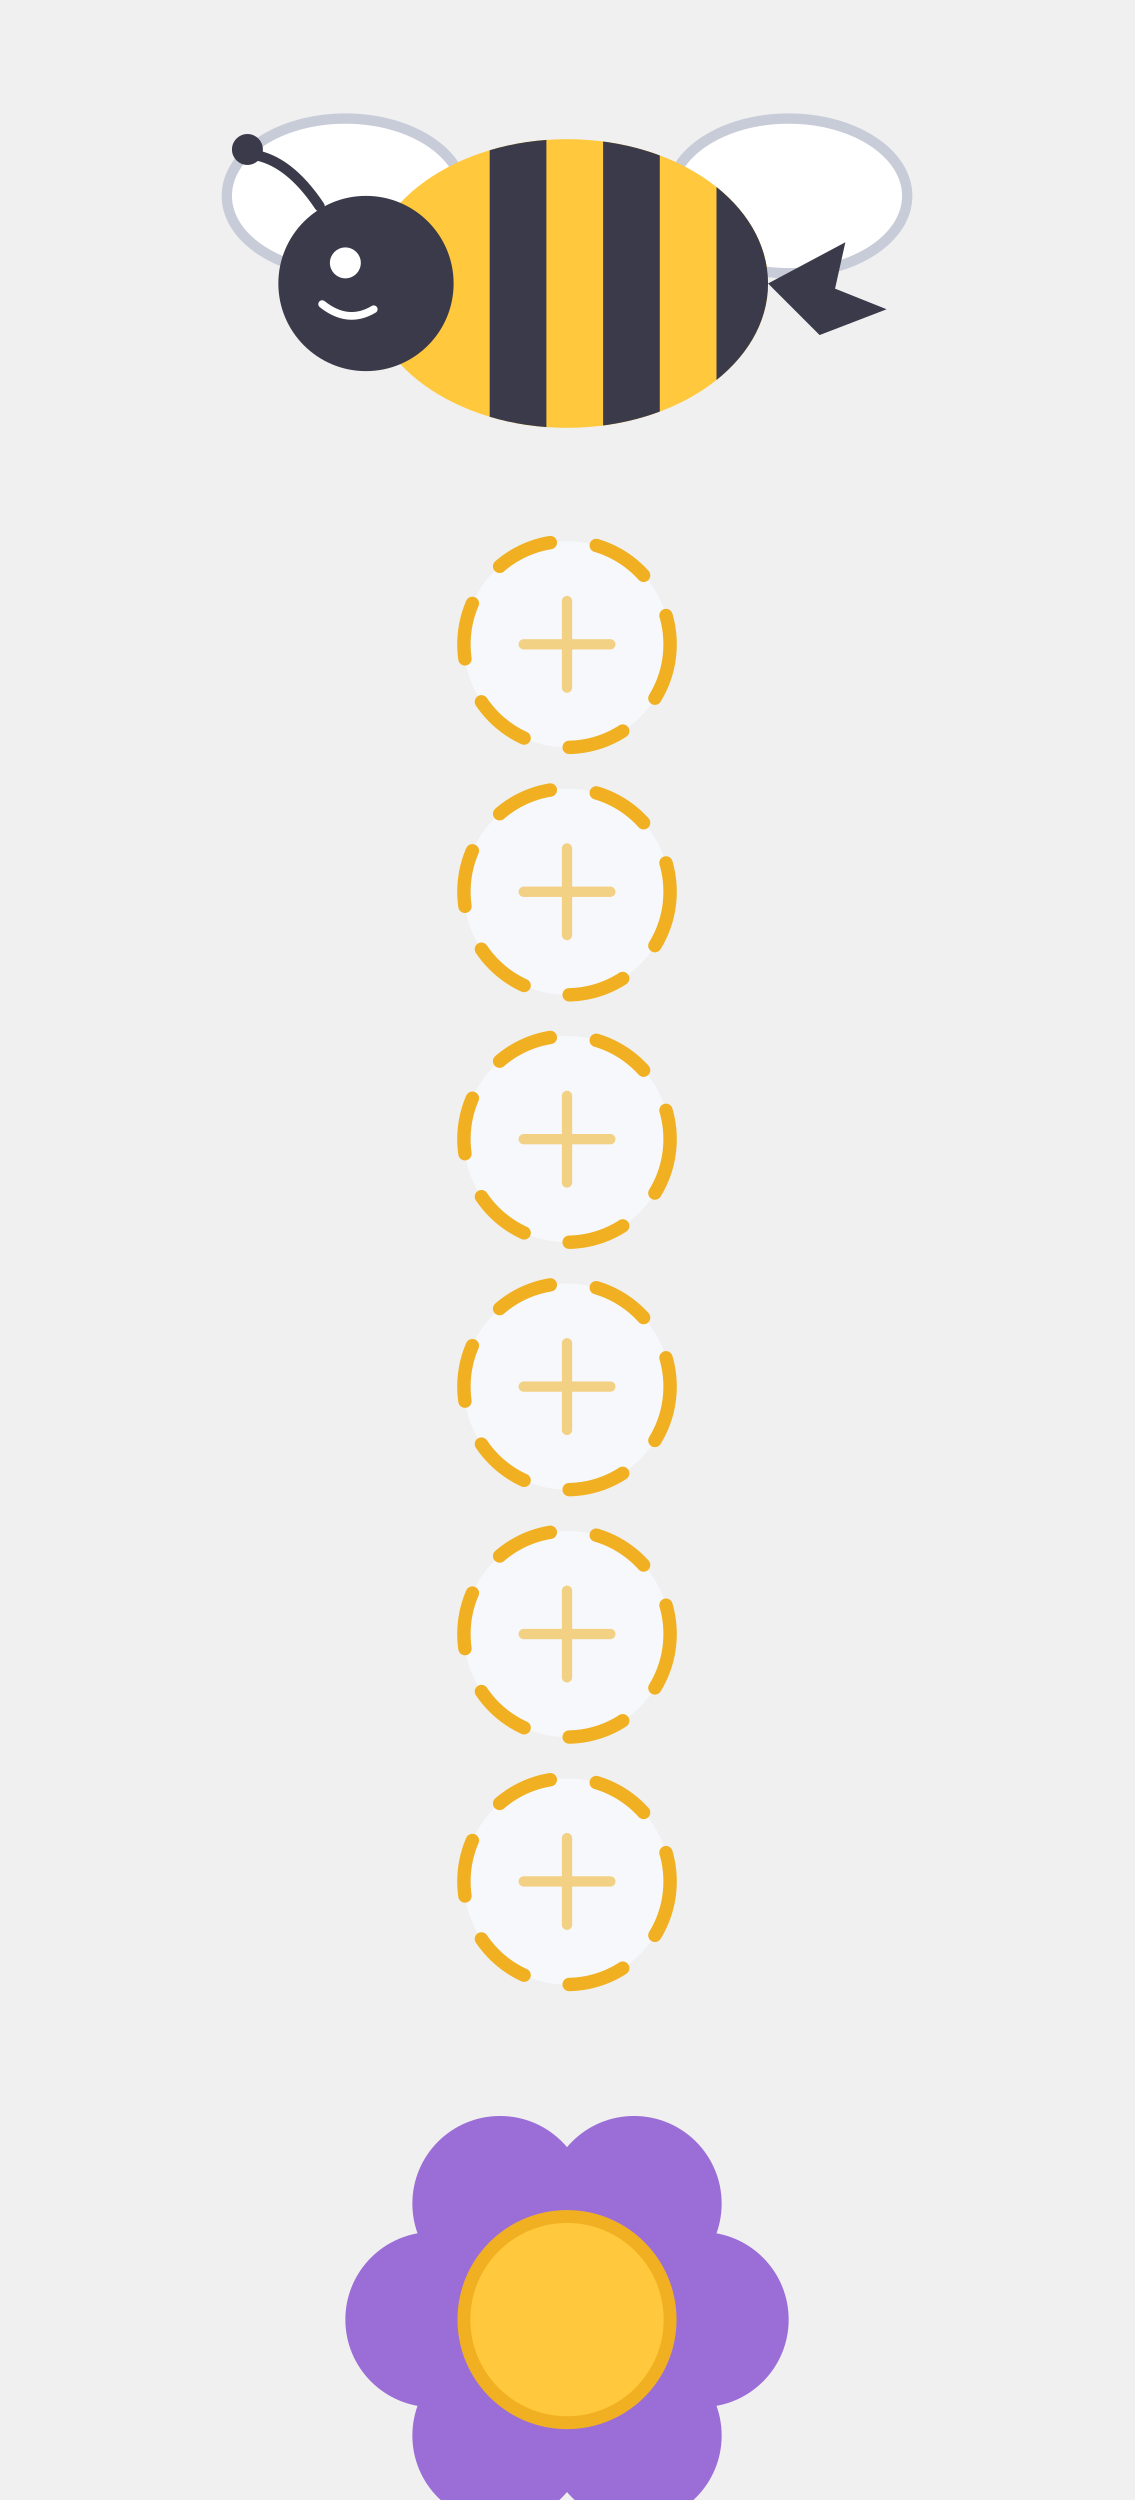
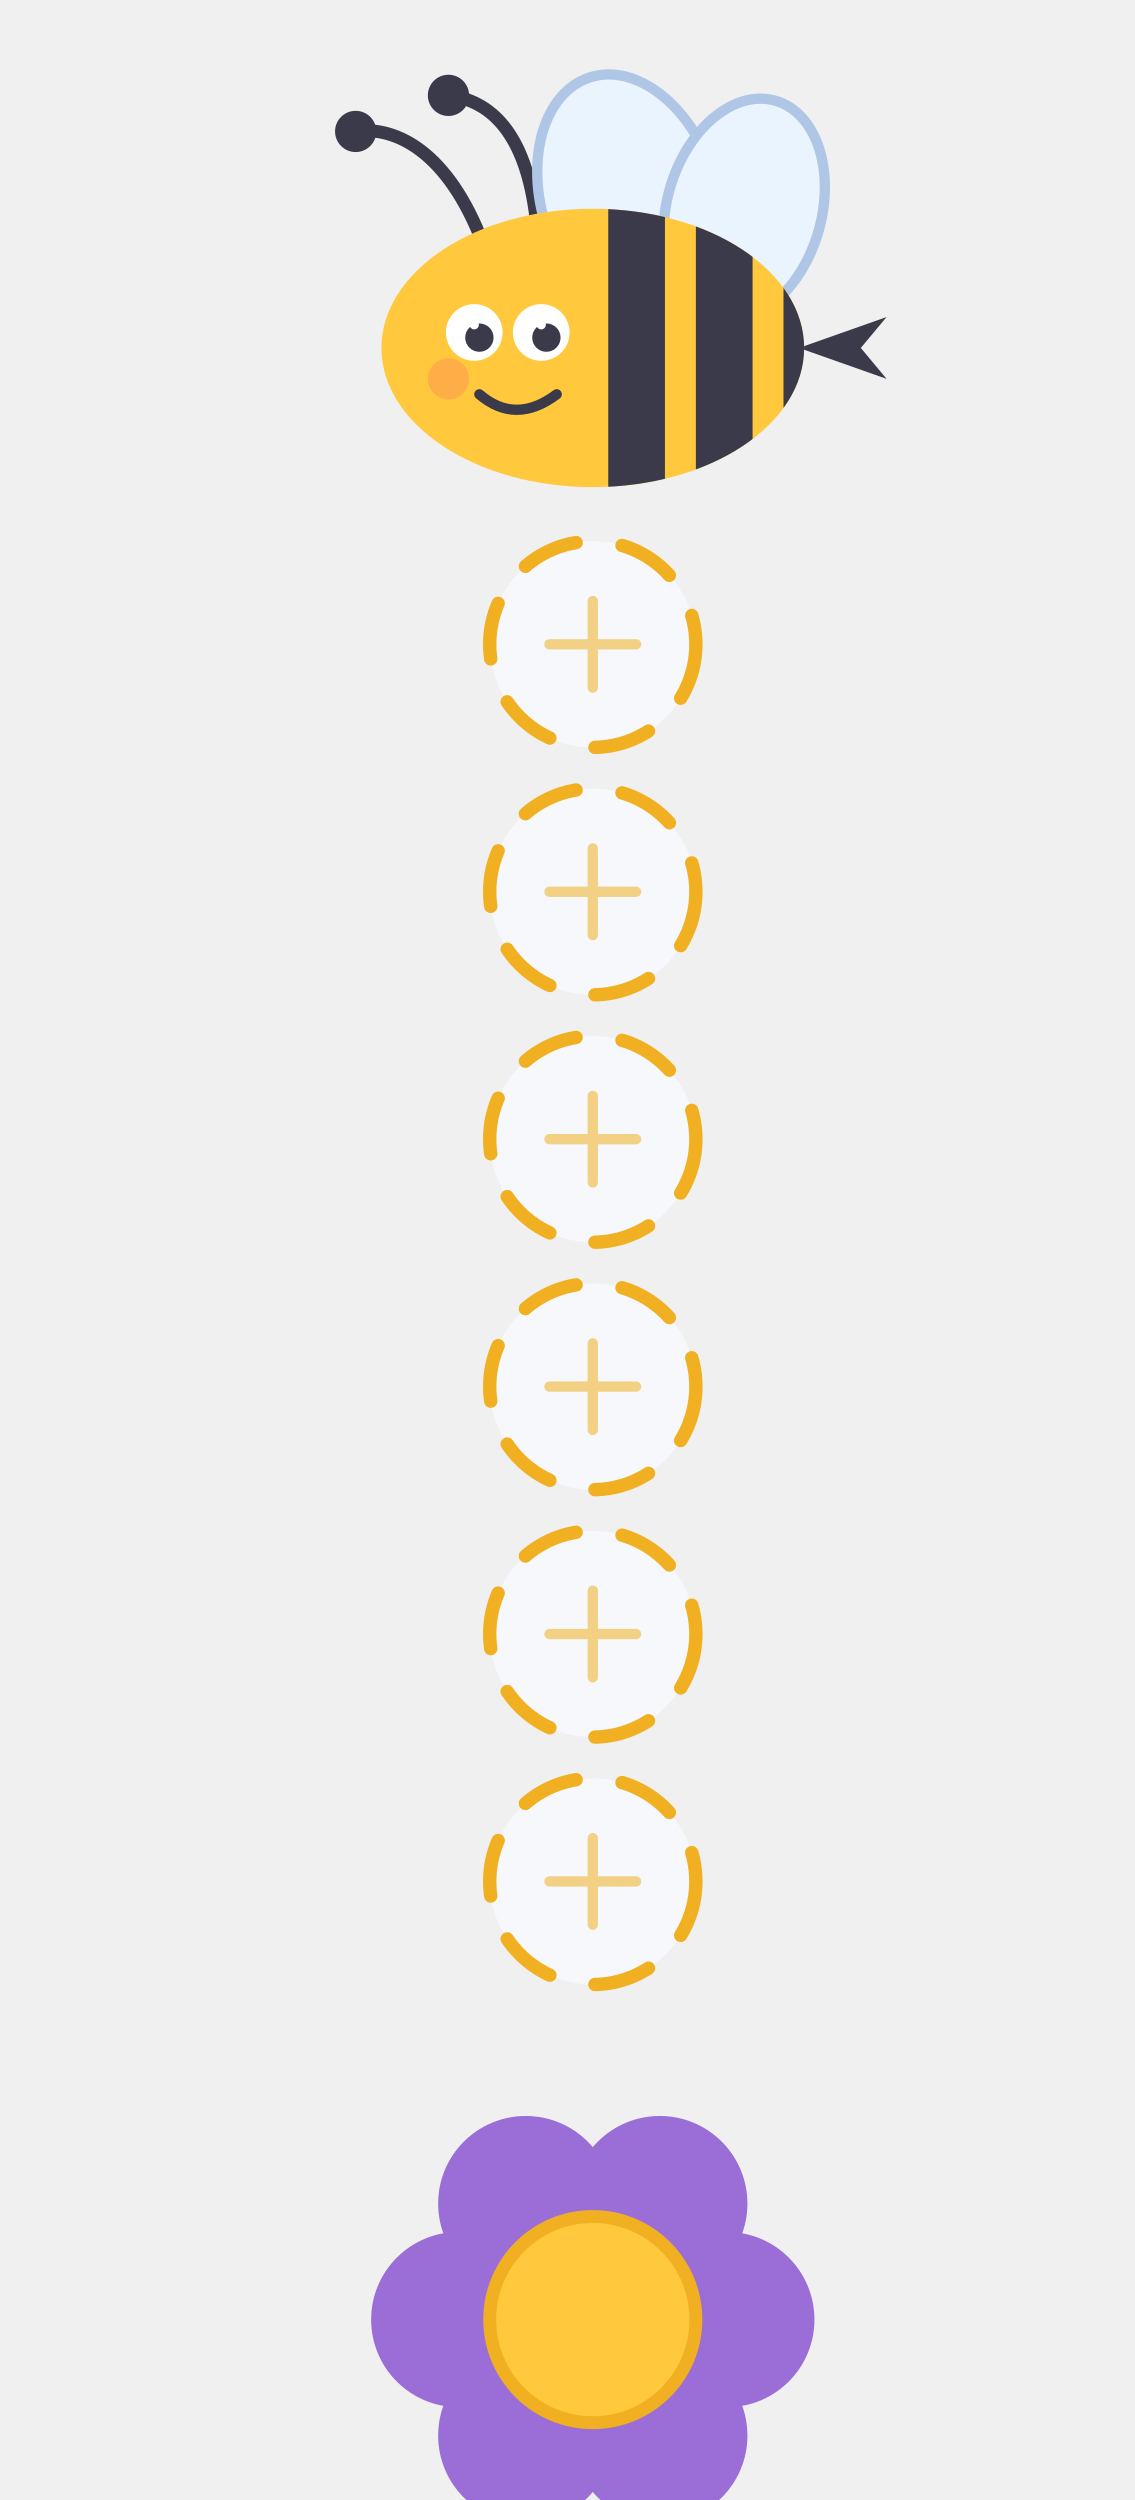
<svg xmlns="http://www.w3.org/2000/svg" viewBox="0 0 440 970" width="440" height="970" font-family="Fredoka, sans-serif">
  <defs>
    <clipPath id="beeb">
-       <ellipse cx="220" cy="110" rx="78" ry="56" />
+       <ellipse cx="230" cy="135" rx="82" ry="54" />
    </clipPath>
  </defs>
-   <ellipse cx="134" cy="76" rx="46" ry="30" fill="#fff" stroke="#C7CCD8" stroke-width="4" />
-   <ellipse cx="306" cy="76" rx="46" ry="30" fill="#fff" stroke="#C7CCD8" stroke-width="4" />
-   <ellipse cx="220" cy="110" rx="78" ry="56" fill="#FFC83D" />
+   <path d="M186,91 C172,57 152,49 138,51" fill="none" stroke="#3A3A4A" stroke-width="5" stroke-linecap="round" />
+   <path d="M208,85 C204,51 190,39 174,37" fill="none" stroke="#3A3A4A" stroke-width="5" stroke-linecap="round" />
+   <circle cx="138" cy="51" r="8" fill="#3A3A4A" />
+   <circle cx="174" cy="37" r="8" fill="#3A3A4A" />
+   <g transform="rotate(-18 248 89)">
+     <ellipse cx="248" cy="77" rx="34" ry="50" fill="#EAF4FF" stroke="#AFC6E6" stroke-width="4" />
+   </g>
+   <g transform="rotate(16 286 91)">
+     <ellipse cx="286" cy="81" rx="30" ry="44" fill="#EAF4FF" stroke="#AFC6E6" stroke-width="4" />
+   </g>
+   <path d="M310,135 l34,-12 l-10,12 l10,12 Z" fill="#3A3A4A" />
+   <ellipse cx="230" cy="135" rx="82" ry="54" fill="#FFC83D" />
  <g clip-path="url(#beeb)">
-     <rect x="190" y="50" width="22" height="120" fill="#3A3A4A" />
-     <rect x="234" y="50" width="22" height="120" fill="#3A3A4A" />
-     <rect x="278" y="50" width="22" height="120" fill="#3A3A4A" />
+     <rect x="236" y="75" width="22" height="120" fill="#3A3A4A" />
+     <rect x="270" y="75" width="22" height="120" fill="#3A3A4A" />
+     <rect x="304" y="75" width="22" height="120" fill="#3A3A4A" />
  </g>
-   <circle cx="142" cy="110" r="34" fill="#3A3A4A" />
-   <circle cx="134" cy="102" r="6" fill="#fff" />
-   <path d="M125,118 q10,8 20,2" fill="none" stroke="#fff" stroke-width="3" stroke-linecap="round" />
-   <path d="M124,80 q-12,-18 -26,-20" fill="none" stroke="#3A3A4A" stroke-width="4" stroke-linecap="round" />
-   <circle cx="96" cy="58" r="6" fill="#3A3A4A" />
-   <path d="M298,110 l30,-16 l-4,18 l20,8 l-26,10 Z" fill="#3A3A4A" />
-   <ellipse cx="272" cy="900" rx="34" ry="34" fill="#9B6DD6" />
-   <ellipse cx="246" cy="945" rx="34" ry="34" fill="#9B6DD6" />
-   <ellipse cx="194" cy="945" rx="34" ry="34" fill="#9B6DD6" />
-   <ellipse cx="168" cy="900" rx="34" ry="34" fill="#9B6DD6" />
-   <ellipse cx="194" cy="855" rx="34" ry="34" fill="#9B6DD6" />
-   <ellipse cx="246" cy="855" rx="34" ry="34" fill="#9B6DD6" />
-   <circle cx="220" cy="900" r="40" fill="#FFC83D" stroke="#F0B021" stroke-width="5" />
-   <circle cx="220.0" cy="250.0" r="40.0" fill="#F6F8FC" stroke="#F0B021" stroke-width="5.2" stroke-dasharray="22.0 18.0" stroke-linecap="round" />
-   <path d="M203.2,250.0 H236.8 M220.0,233.2 V266.8" stroke="#F0B021" stroke-width="4.0" stroke-linecap="round" opacity="0.55" />
-   <circle cx="220.0" cy="346.0" r="40.0" fill="#F6F8FC" stroke="#F0B021" stroke-width="5.2" stroke-dasharray="22.0 18.0" stroke-linecap="round" />
-   <path d="M203.2,346.0 H236.8 M220.0,329.2 V362.8" stroke="#F0B021" stroke-width="4.0" stroke-linecap="round" opacity="0.55" />
-   <circle cx="220.0" cy="442.0" r="40.0" fill="#F6F8FC" stroke="#F0B021" stroke-width="5.2" stroke-dasharray="22.0 18.0" stroke-linecap="round" />
-   <path d="M203.2,442.0 H236.8 M220.0,425.2 V458.8" stroke="#F0B021" stroke-width="4.0" stroke-linecap="round" opacity="0.55" />
-   <circle cx="220.0" cy="538.0" r="40.0" fill="#F6F8FC" stroke="#F0B021" stroke-width="5.2" stroke-dasharray="22.0 18.0" stroke-linecap="round" />
-   <path d="M203.2,538.0 H236.8 M220.0,521.2 V554.8" stroke="#F0B021" stroke-width="4.0" stroke-linecap="round" opacity="0.55" />
-   <circle cx="220.0" cy="634.0" r="40.0" fill="#F6F8FC" stroke="#F0B021" stroke-width="5.2" stroke-dasharray="22.0 18.0" stroke-linecap="round" />
-   <path d="M203.2,634.0 H236.8 M220.0,617.2 V650.8" stroke="#F0B021" stroke-width="4.0" stroke-linecap="round" opacity="0.55" />
-   <circle cx="220.0" cy="730.0" r="40.0" fill="#F6F8FC" stroke="#F0B021" stroke-width="5.2" stroke-dasharray="22.0 18.0" stroke-linecap="round" />
-   <path d="M203.2,730.0 H236.8 M220.0,713.2 V746.8" stroke="#F0B021" stroke-width="4.0" stroke-linecap="round" opacity="0.55" />
+   <circle cx="184" cy="129" r="11" fill="#fff" />
+   <circle cx="210" cy="129" r="11" fill="#fff" />
+   <circle cx="186" cy="131" r="5.5" fill="#3A3A4A" />
+   <circle cx="212" cy="131" r="5.5" fill="#3A3A4A" />
+   <circle cx="184" cy="126" r="1.8" fill="#fff" />
+   <circle cx="210" cy="126" r="1.8" fill="#fff" />
+   <path d="M186,153 Q200,165 216,153" fill="none" stroke="#3A3A4A" stroke-width="4" stroke-linecap="round" />
+   <circle cx="174" cy="147" r="8" fill="#FF5168" opacity="0.22" />
+   <ellipse cx="282" cy="900" rx="34" ry="34" fill="#9B6DD6" />
+   <ellipse cx="256" cy="945" rx="34" ry="34" fill="#9B6DD6" />
+   <ellipse cx="204" cy="945" rx="34" ry="34" fill="#9B6DD6" />
+   <ellipse cx="178" cy="900" rx="34" ry="34" fill="#9B6DD6" />
+   <ellipse cx="204" cy="855" rx="34" ry="34" fill="#9B6DD6" />
+   <ellipse cx="256" cy="855" rx="34" ry="34" fill="#9B6DD6" />
+   <circle cx="230" cy="900" r="40" fill="#FFC83D" stroke="#F0B021" stroke-width="5" />
+   <circle cx="230.0" cy="250.0" r="40.0" fill="#F6F8FC" stroke="#F0B021" stroke-width="5.2" stroke-dasharray="22.0 18.0" stroke-linecap="round" />
+   <path d="M213.2,250.0 H246.8 M230.0,233.2 V266.8" stroke="#F0B021" stroke-width="4.0" stroke-linecap="round" opacity="0.55" />
+   <circle cx="230.0" cy="346.0" r="40.0" fill="#F6F8FC" stroke="#F0B021" stroke-width="5.2" stroke-dasharray="22.0 18.0" stroke-linecap="round" />
+   <path d="M213.2,346.0 H246.8 M230.0,329.2 V362.8" stroke="#F0B021" stroke-width="4.0" stroke-linecap="round" opacity="0.55" />
+   <circle cx="230.0" cy="442.0" r="40.0" fill="#F6F8FC" stroke="#F0B021" stroke-width="5.2" stroke-dasharray="22.0 18.0" stroke-linecap="round" />
+   <path d="M213.2,442.0 H246.8 M230.0,425.2 V458.8" stroke="#F0B021" stroke-width="4.0" stroke-linecap="round" opacity="0.55" />
+   <circle cx="230.0" cy="538.0" r="40.0" fill="#F6F8FC" stroke="#F0B021" stroke-width="5.2" stroke-dasharray="22.0 18.0" stroke-linecap="round" />
+   <path d="M213.2,538.0 H246.8 M230.0,521.2 V554.8" stroke="#F0B021" stroke-width="4.0" stroke-linecap="round" opacity="0.55" />
+   <circle cx="230.0" cy="634.0" r="40.0" fill="#F6F8FC" stroke="#F0B021" stroke-width="5.2" stroke-dasharray="22.0 18.0" stroke-linecap="round" />
+   <path d="M213.2,634.0 H246.8 M230.0,617.2 V650.8" stroke="#F0B021" stroke-width="4.0" stroke-linecap="round" opacity="0.55" />
+   <circle cx="230.0" cy="730.0" r="40.0" fill="#F6F8FC" stroke="#F0B021" stroke-width="5.2" stroke-dasharray="22.0 18.0" stroke-linecap="round" />
+   <path d="M213.2,730.0 H246.8 M230.0,713.2 V746.8" stroke="#F0B021" stroke-width="4.0" stroke-linecap="round" opacity="0.55" />
</svg>
